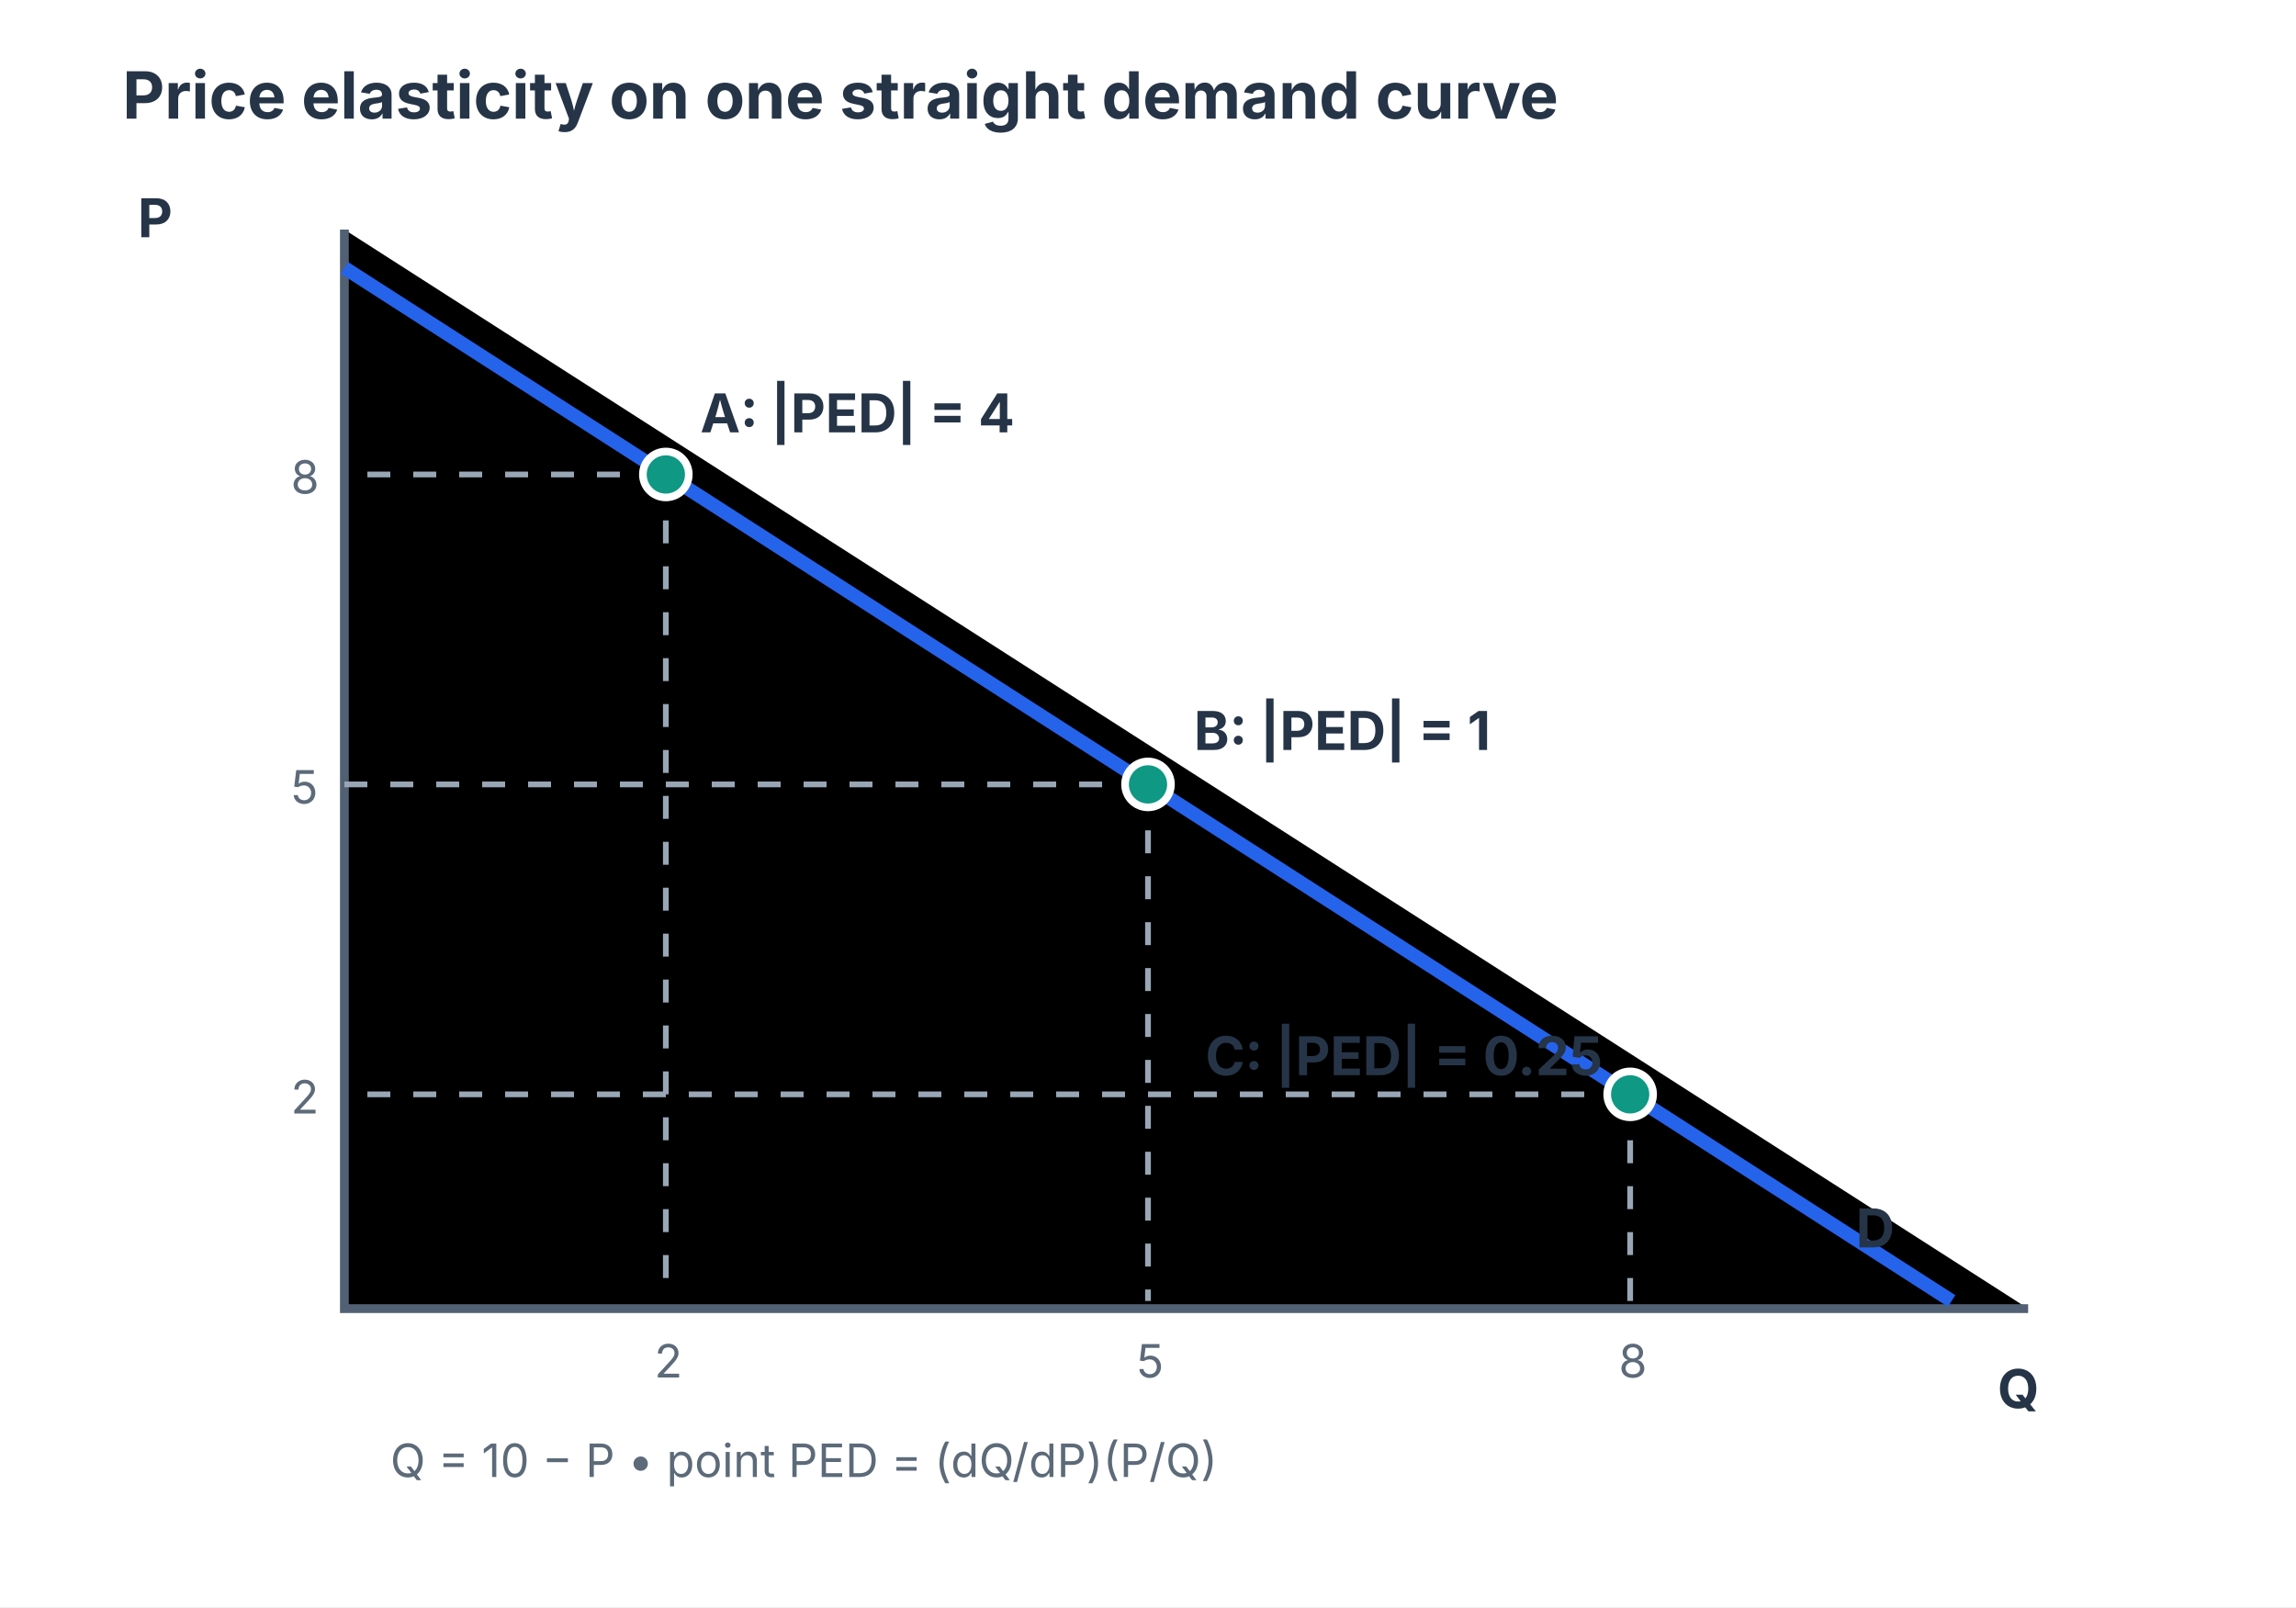
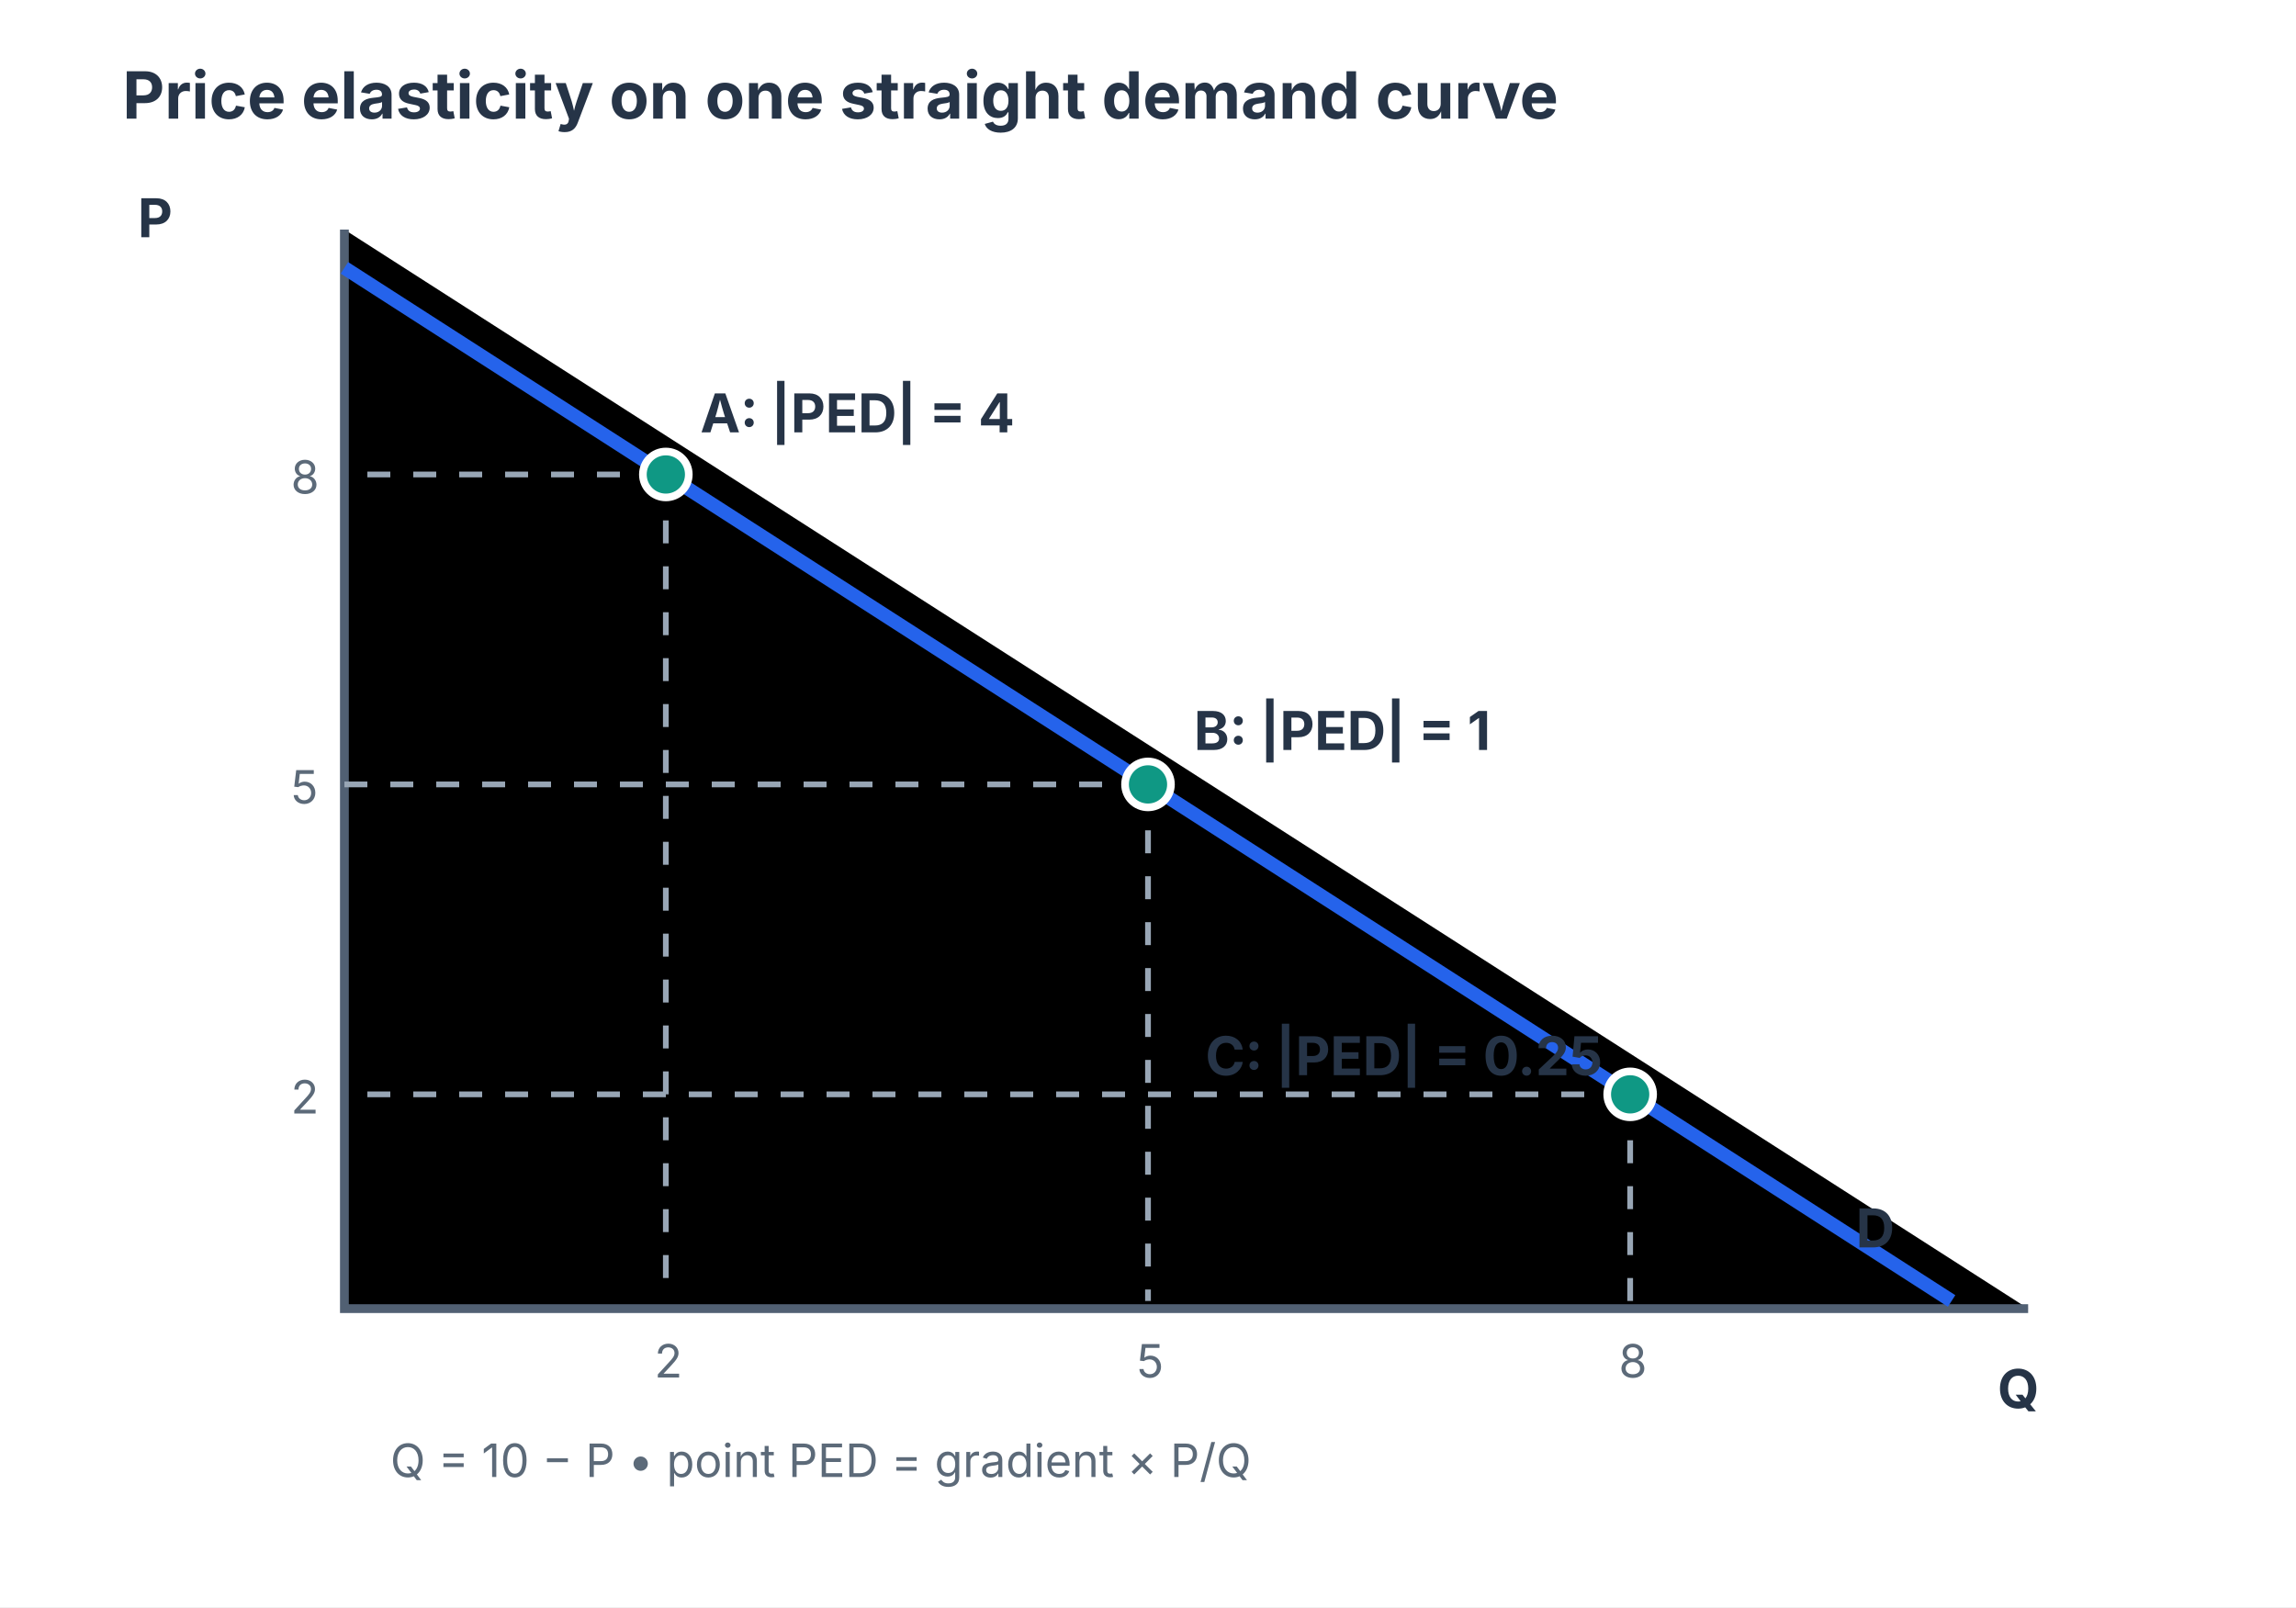
<svg xmlns="http://www.w3.org/2000/svg" role="img" aria-labelledby="t d" viewBox="0 0 600 420" width="600" height="420">
  <rect x="0" y="0" width="600" height="420" fill="#ffffff" />
  <style>text{font-family:Inter,Arial,sans-serif;fill:#263447;font-size:14px} .axis{stroke:#516073;stroke-width:2.3} .guide{stroke:#98a6b5;stroke-width:1.5;stroke-dasharray:6 6} .strong{font-weight:700} .small{font-size:12px;fill:#5c6a79} .large{font-weight:700;font-size:17px}</style>
  <text x="32" y="31" class="large">Price elasticity on one straight demand curve</text>
  <path class="axis" d="M90 60 V342 H530" />
  <text x="36" y="62" class="strong">P</text>
  <text x="522" y="368" class="strong">Q</text>
  <line x1="90" y1="70" x2="510" y2="340" stroke="#2563eb" stroke-width="3.6" />
  <text x="485" y="326" fill="#2563eb" class="strong">D</text>
  <path class="guide" d="M174 124 H90 M174 124 V340 M300 205 H90 M300 205 V340 M426 286 H90 M426 286 V340" />
  <g fill="#0f9884" stroke="#ffffff" stroke-width="2">
    <circle cx="174" cy="124" r="6" />
    <circle cx="300" cy="205" r="6" />
    <circle cx="426" cy="286" r="6" />
  </g>
  <text x="183" y="113" class="strong">A: |PED| = 4</text>
  <text x="312" y="196" class="strong">B: |PED| = 1</text>
  <text x="315" y="281" class="strong">C: |PED| = 0.25</text>
  <text x="76" y="129" class="small">8</text>
  <text x="76" y="210" class="small">5</text>
  <text x="76" y="291" class="small">2</text>
  <text x="171" y="360" class="small">2</text>
  <text x="297" y="360" class="small">5</text>
  <text x="423" y="360" class="small">8</text>
-   <text x="102" y="386" class="small">Q = 10 − P   •   point PED = (dQ/dP)(P/Q)</text>
+   <text x="102" y="386" class="small">Q = 10 − P   •   point PED = gradient × P/Q</text>
</svg>
